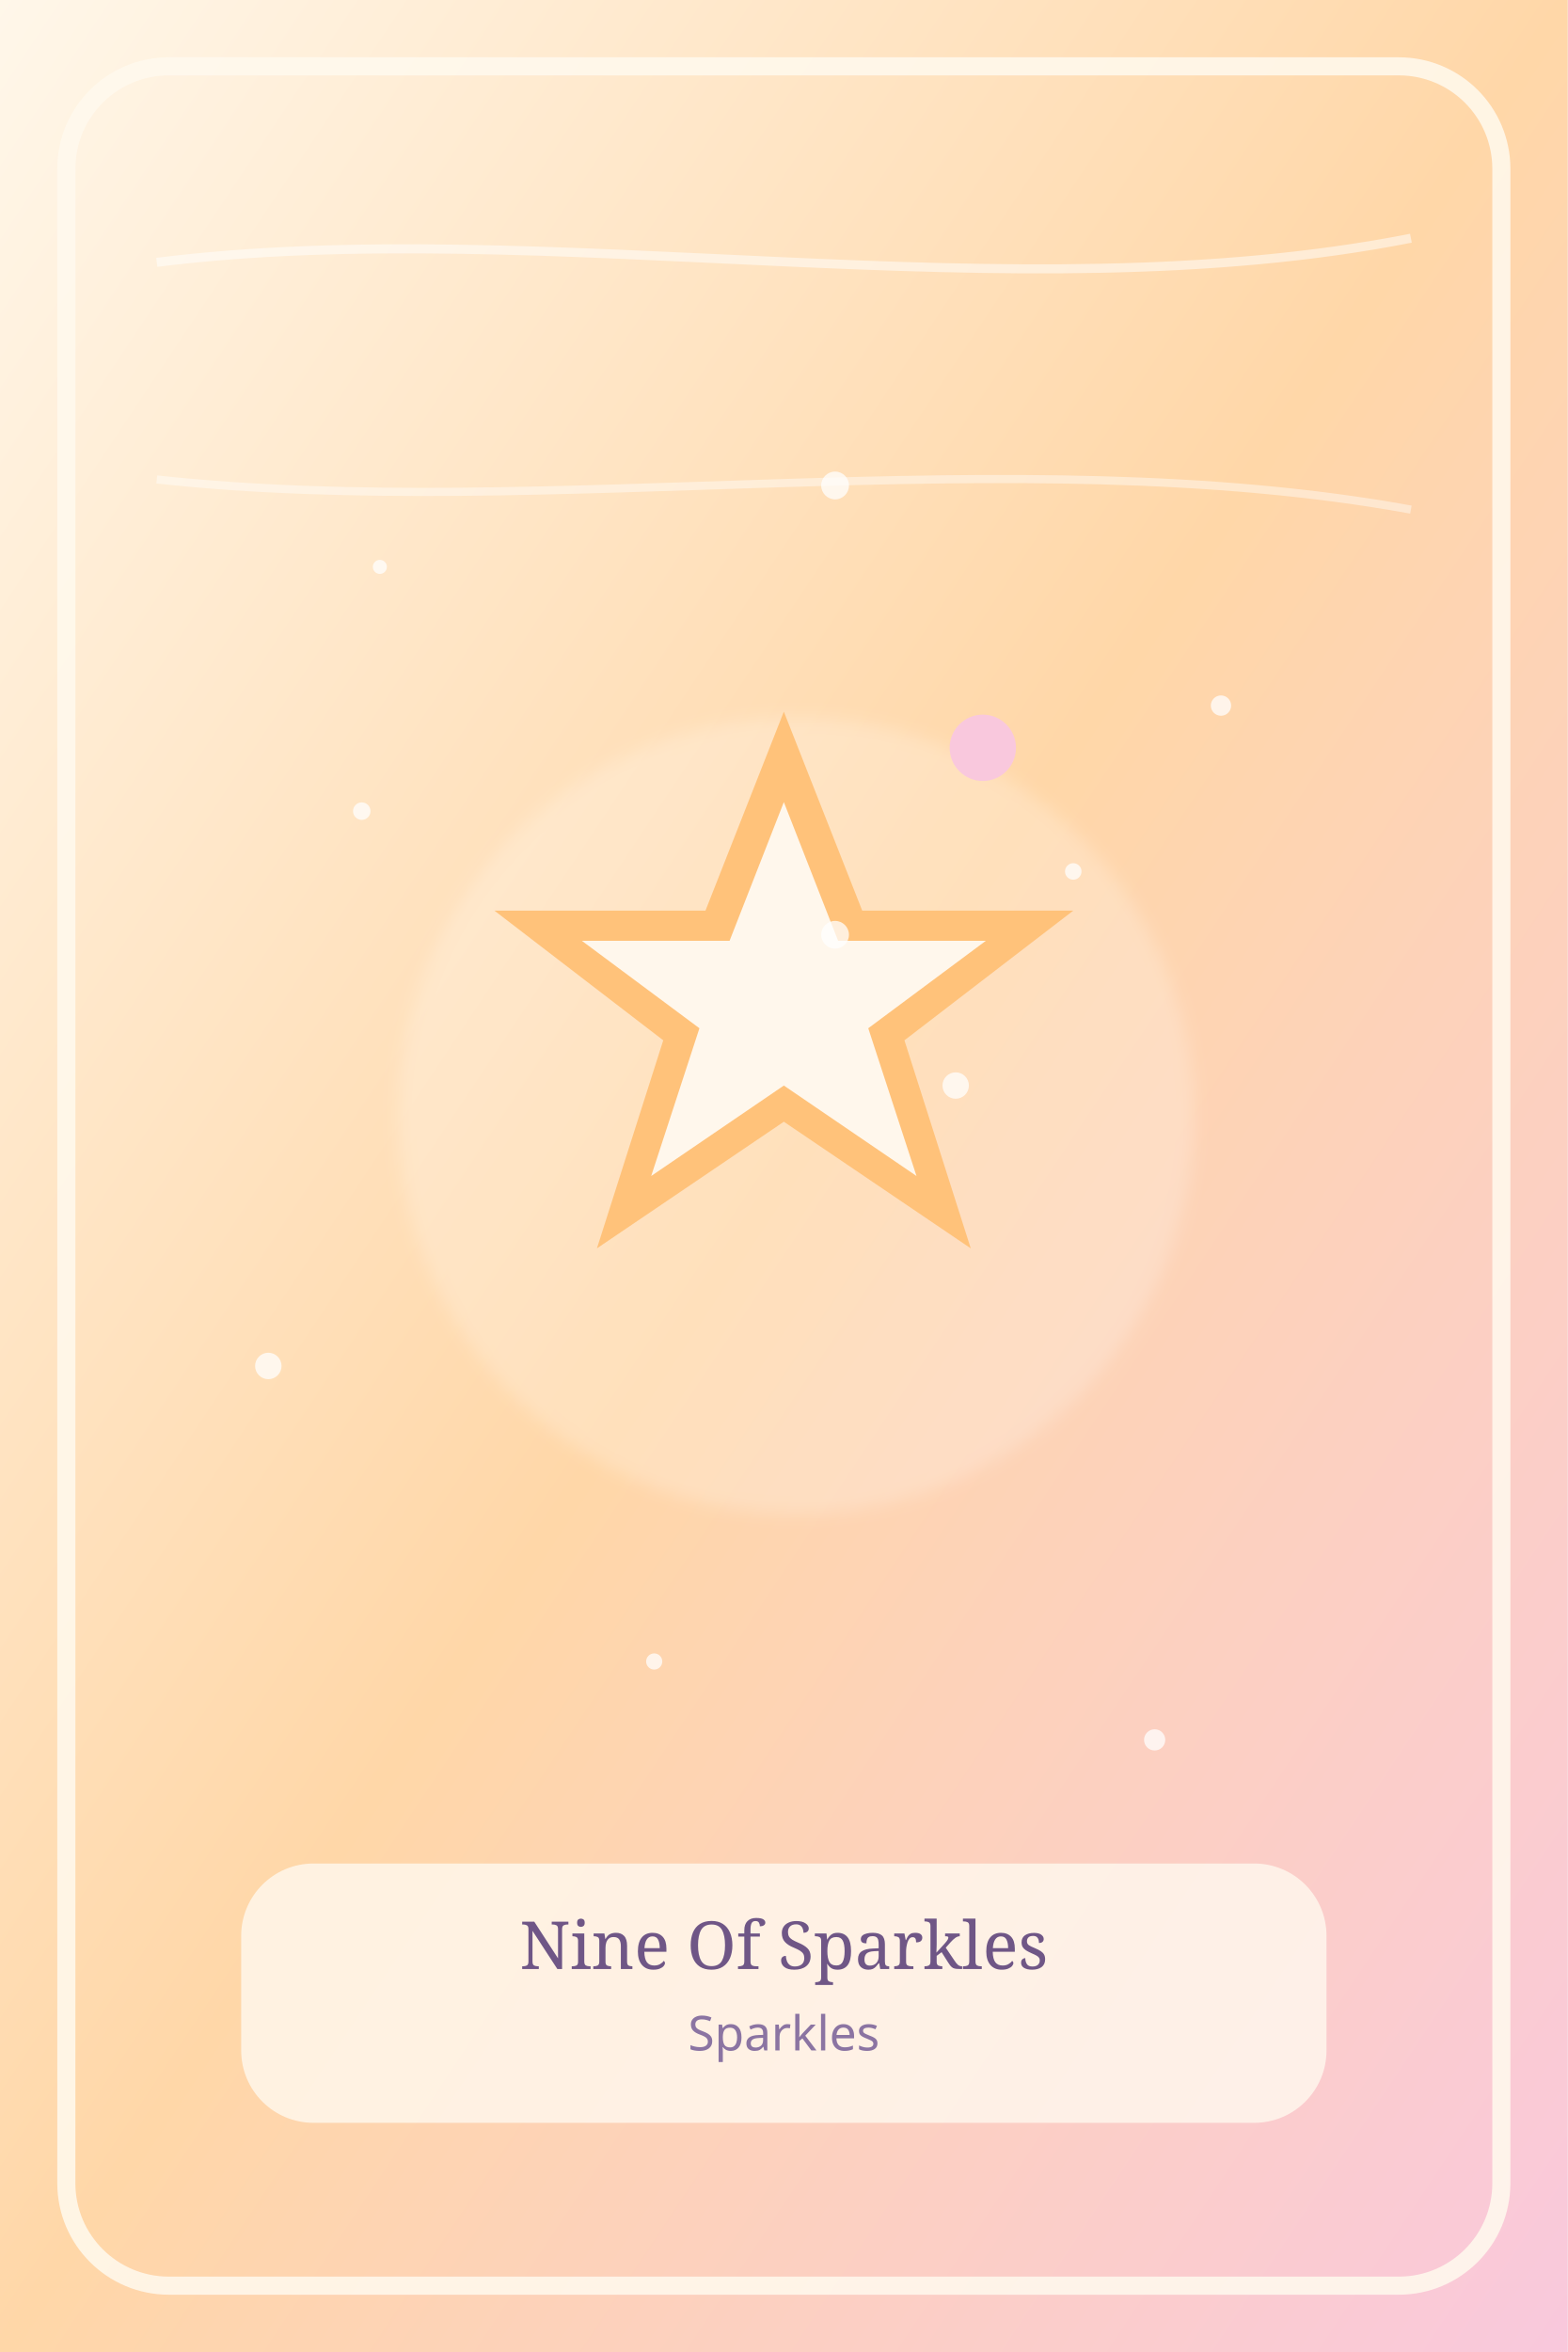
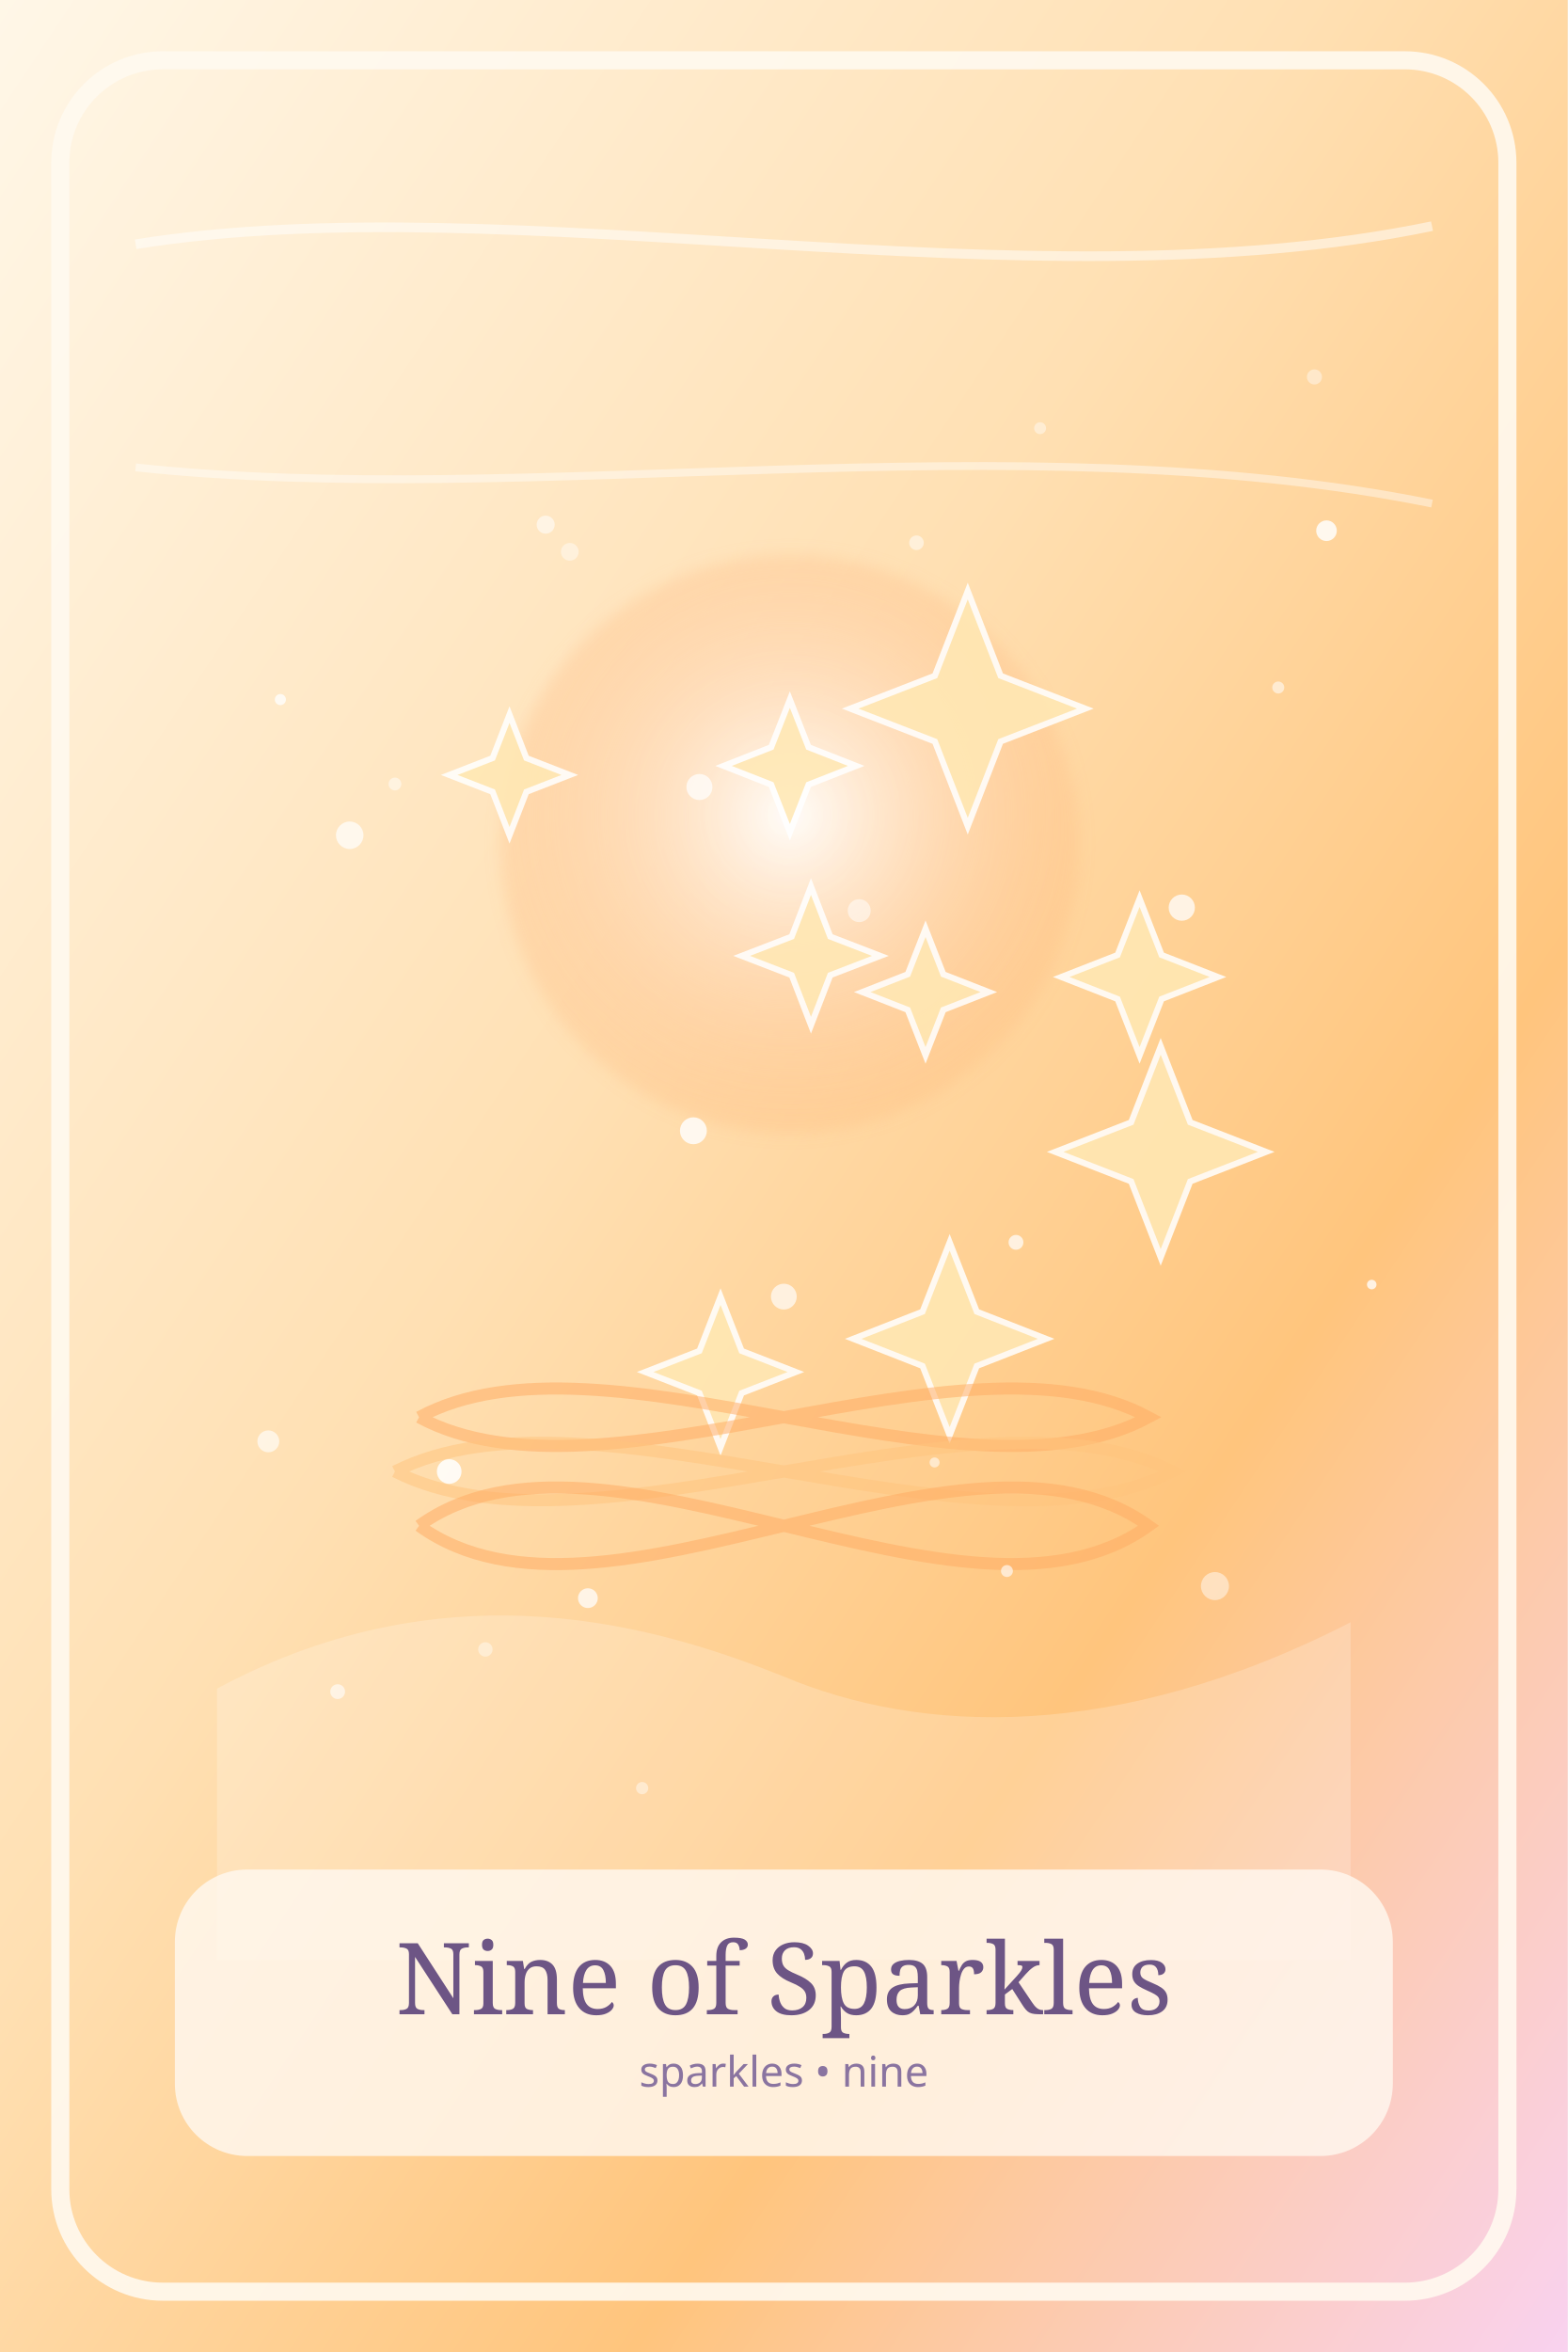
<svg xmlns="http://www.w3.org/2000/svg" viewBox="0 0 520 780" role="img" aria-labelledby="t d">
  <defs>
    <linearGradient id="bg" x1="0" y1="0" x2="1" y2="1">
-       <stop offset="0%" stop-color="#fff7ea" />
-       <stop offset="50%" stop-color="#ffd7a8" />
-       <stop offset="100%" stop-color="#f9c8dd" />
+       <stop offset="0%" stop-color="#fff7e8" />
+       <stop offset="42%" stop-color="#ffe0b3" />
+       <stop offset="70%" stop-color="#ffc57d" />
+       <stop offset="100%" stop-color="#f9d2f1" />
    </linearGradient>
+     <radialGradient id="orb" cx="50%" cy="45%" r="60%">
+       <stop offset="0%" stop-color="#ffffff" stop-opacity="0.94" />
+       <stop offset="100%" stop-color="#ffab63" stop-opacity="0.16" />
+     </radialGradient>
    <filter id="soft" x="-20%" y="-20%" width="140%" height="140%">
-       <feGaussianBlur stdDeviation="2.8" />
+       <feGaussianBlur stdDeviation="2.5" />
    </filter>
  </defs>
  <rect width="520" height="780" fill="url(#bg)" />
-   <rect x="22" y="22" width="476" height="736" rx="34" fill="none" stroke="#fff9ee" stroke-width="6" opacity=".86" />
-   <path d="M52 87 C180 71,336 105,468 79" stroke="#fff" stroke-opacity=".5" stroke-width="3" fill="none" />
-   <path d="M52 159 C180 173,336 145,468 169" stroke="#fff" stroke-opacity=".42" stroke-width="2.7" fill="none" />
-   <circle cx="264" cy="370" r="132" fill="#ffffff" opacity=".22" filter="url(#soft)" />
-   <path d="M260 236 L286 302 L356 302 L300 345 L322 414 L260 372 L198 414 L220 345 L164 302 L234 302 Z" fill="#ffc27a" />
-   <path d="M260 266 L278 312 L327 312 L288 341 L304 390 L260 360 L216 390 L232 341 L193 312 L242 312 Z" fill="#fff7ec" />
-   <circle cx="326" cy="248" r="11" fill="#f9c8dd" />
+   <rect x="20" y="20" width="480" height="740" rx="34" fill="none" stroke="#fff9ef" stroke-width="6" opacity=".9" />
+   <path d="M45 81 C170 61,340 103,475 75" stroke="#fff" stroke-opacity=".50" stroke-width="3.2" fill="none" />
+   <path d="M45 155 C175 169,337 139,475 167" stroke="#fff" stroke-opacity=".42" stroke-width="2.6" fill="none" />
+   <circle cx="262" cy="280" r="96" fill="url(#orb)" filter="url(#soft)" />
+   <path d="M 321 196 L 331.9 224.1 L 360.0 235 L 331.9 245.9 L 321 274.0 L 310.1 245.9 L 282.0 235 L 310.1 224.1 Z" fill="#ffe8b4" stroke="#fff" stroke-width="2" opacity=".86" />
+   <path d="M 385 347 L 394.8 372.2 L 420.0 382 L 394.8 391.8 L 385 417.0 L 375.2 391.8 L 350.0 382 L 375.2 372.2 Z" fill="#ffe8b4" stroke="#fff" stroke-width="2" opacity=".86" />
+   <path d="M 262 232 L 268.2 247.8 L 284.0 254 L 268.2 260.2 L 262 276.0 L 255.8 260.2 L 240.0 254 L 255.8 247.8 Z" fill="#ffe8b4" stroke="#fff" stroke-width="2" opacity=".86" />
+   <path d="M 169 237 L 174.6 251.4 L 189.0 257 L 174.6 262.6 L 169 277.0 L 163.4 262.6 L 149.0 257 L 163.4 251.4 Z" fill="#ffe8b4" stroke="#fff" stroke-width="2" opacity=".86" />
+   <path d="M 269 294 L 275.4 310.6 L 292.0 317 L 275.4 323.4 L 269 340.0 L 262.6 323.4 L 246.0 317 L 262.6 310.6 Z" fill="#ffe8b4" stroke="#fff" stroke-width="2" opacity=".86" />
+   <path d="M 378 298 L 385.3 316.7 L 404.0 324 L 385.3 331.3 L 378 350.0 L 370.7 331.3 L 352.0 324 L 370.7 316.7 Z" fill="#ffe8b4" stroke="#fff" stroke-width="2" opacity=".86" />
+   <path d="M 307 308 L 312.9 323.1 L 328.0 329 L 312.9 334.9 L 307 350.0 L 301.1 334.9 L 286.0 329 L 301.1 323.1 Z" fill="#ffe8b4" stroke="#fff" stroke-width="2" opacity=".86" />
+   <path d="M 239 430 L 246.0 448.0 L 264.0 455 L 246.0 462.0 L 239 480.0 L 232.0 462.0 L 214.0 455 L 232.0 448.0 Z" fill="#ffe8b4" stroke="#fff" stroke-width="2" opacity=".86" />
+   <path d="M 315 412 L 324.0 435.0 L 347.0 444 L 324.0 453.0 L 315 476.0 L 306.0 453.0 L 283.0 444 L 306.0 435.0 Z" fill="#ffe8b4" stroke="#fff" stroke-width="2" opacity=".86" />
+   <path d="M72 560 C150 518,220 540,260 556 C305 575,370 578,448 538 L448 650 L72 650 Z" fill="#ffffff" fill-opacity=".20" />
+   <path d="M 139 470 C 200 437, 320 503, 381 470 C 320 437, 200 503, 139 470" stroke="#ffab63" stroke-opacity=".52" stroke-width="4" fill="none" />
+   <path d="M 131 488 C 196 455, 324 521, 389 488 C 324 455, 196 521, 131 488" stroke="#ffc57d" stroke-opacity=".52" stroke-width="4" fill="none" />
+   <path d="M 139 506 C 200 462, 320 550, 381 506 C 320 462, 200 550, 139 506" stroke="#ffab63" stroke-opacity=".52" stroke-width="4" fill="none" />
  <g>
-     <circle cx="277" cy="310" r="4.60" fill="#fff" opacity=".74" />
-     <circle cx="89" cy="453" r="4.39" fill="#fff" opacity=".74" />
-     <circle cx="383" cy="577" r="3.52" fill="#fff" opacity=".74" />
-     <circle cx="126" cy="188" r="2.33" fill="#fff" opacity=".74" />
-     <circle cx="120" cy="269" r="2.90" fill="#fff" opacity=".74" />
-     <circle cx="356" cy="289" r="2.74" fill="#fff" opacity=".74" />
-     <circle cx="277" cy="161" r="4.61" fill="#fff" opacity=".74" />
-     <circle cx="217" cy="551" r="2.68" fill="#fff" opacity=".74" />
-     <circle cx="317" cy="360" r="4.38" fill="#fff" opacity=".74" />
-     <circle cx="405" cy="234" r="3.37" fill="#fff" opacity=".74" />
+     <circle cx="440" cy="176" r="3.42" fill="#fff" opacity="0.83" />
+     <circle cx="149" cy="488" r="4.09" fill="#fff" opacity="0.87" />
+     <circle cx="260" cy="430" r="4.28" fill="#fff" opacity="0.67" />
+     <circle cx="131" cy="260" r="2.12" fill="#fff" opacity="0.49" />
+     <circle cx="230" cy="375" r="4.46" fill="#fff" opacity="0.81" />
+     <circle cx="436" cy="125" r="2.50" fill="#fff" opacity="0.42" />
+     <circle cx="213" cy="593" r="2.03" fill="#fff" opacity="0.44" />
+     <circle cx="285" cy="302" r="3.81" fill="#fff" opacity="0.51" />
+     <circle cx="232" cy="261" r="4.32" fill="#fff" opacity="0.71" />
+     <circle cx="304" cy="180" r="2.42" fill="#fff" opacity="0.50" />
+     <circle cx="424" cy="228" r="1.99" fill="#fff" opacity="0.55" />
+     <circle cx="181" cy="174" r="2.99" fill="#fff" opacity="0.55" />
+     <circle cx="337" cy="412" r="2.46" fill="#fff" opacity="0.71" />
+     <circle cx="345" cy="142" r="1.97" fill="#fff" opacity="0.43" />
+     <circle cx="89" cy="478" r="3.63" fill="#fff" opacity="0.62" />
+     <circle cx="93" cy="232" r="1.84" fill="#fff" opacity="0.76" />
+     <circle cx="112" cy="561" r="2.45" fill="#fff" opacity="0.60" />
+     <circle cx="334" cy="521" r="1.98" fill="#fff" opacity="0.62" />
+     <circle cx="189" cy="183" r="2.94" fill="#fff" opacity="0.43" />
+     <circle cx="455" cy="426" r="1.58" fill="#fff" opacity="0.78" />
+     <circle cx="116" cy="277" r="4.56" fill="#fff" opacity="0.70" />
+     <circle cx="403" cy="526" r="4.65" fill="#fff" opacity="0.48" />
+     <circle cx="392" cy="301" r="4.35" fill="#fff" opacity="0.74" />
+     <circle cx="161" cy="547" r="2.39" fill="#fff" opacity="0.41" />
+     <circle cx="195" cy="530" r="3.28" fill="#fff" opacity="0.74" />
+     <circle cx="310" cy="485" r="1.66" fill="#fff" opacity="0.54" />
  </g>
-   <rect x="80" y="618" width="360" height="86" rx="24" fill="#fff9ef" opacity=".8" />
-   <text x="260" y="653" text-anchor="middle" font-family="'Cormorant Garamond', Georgia, serif" font-size="22" fill="#6f5686">Nine Of Sparkles</text>
-   <text x="260" y="680" text-anchor="middle" font-family="'Nunito', sans-serif" font-size="16" fill="#8b74a2">Sparkles</text>
+   <rect x="58" y="620" width="404" height="95" rx="24" fill="#fff8ef" opacity=".82" />
+   <text x="260" y="668" text-anchor="middle" font-family="'Cormorant Garamond', Georgia, serif" font-size="33" fill="#6d5585">Nine of Sparkles</text>
+   <text x="260" y="692" text-anchor="middle" font-family="'Nunito', sans-serif" font-size="14" fill="#8a74a0">sparkles • nine</text>
</svg>
